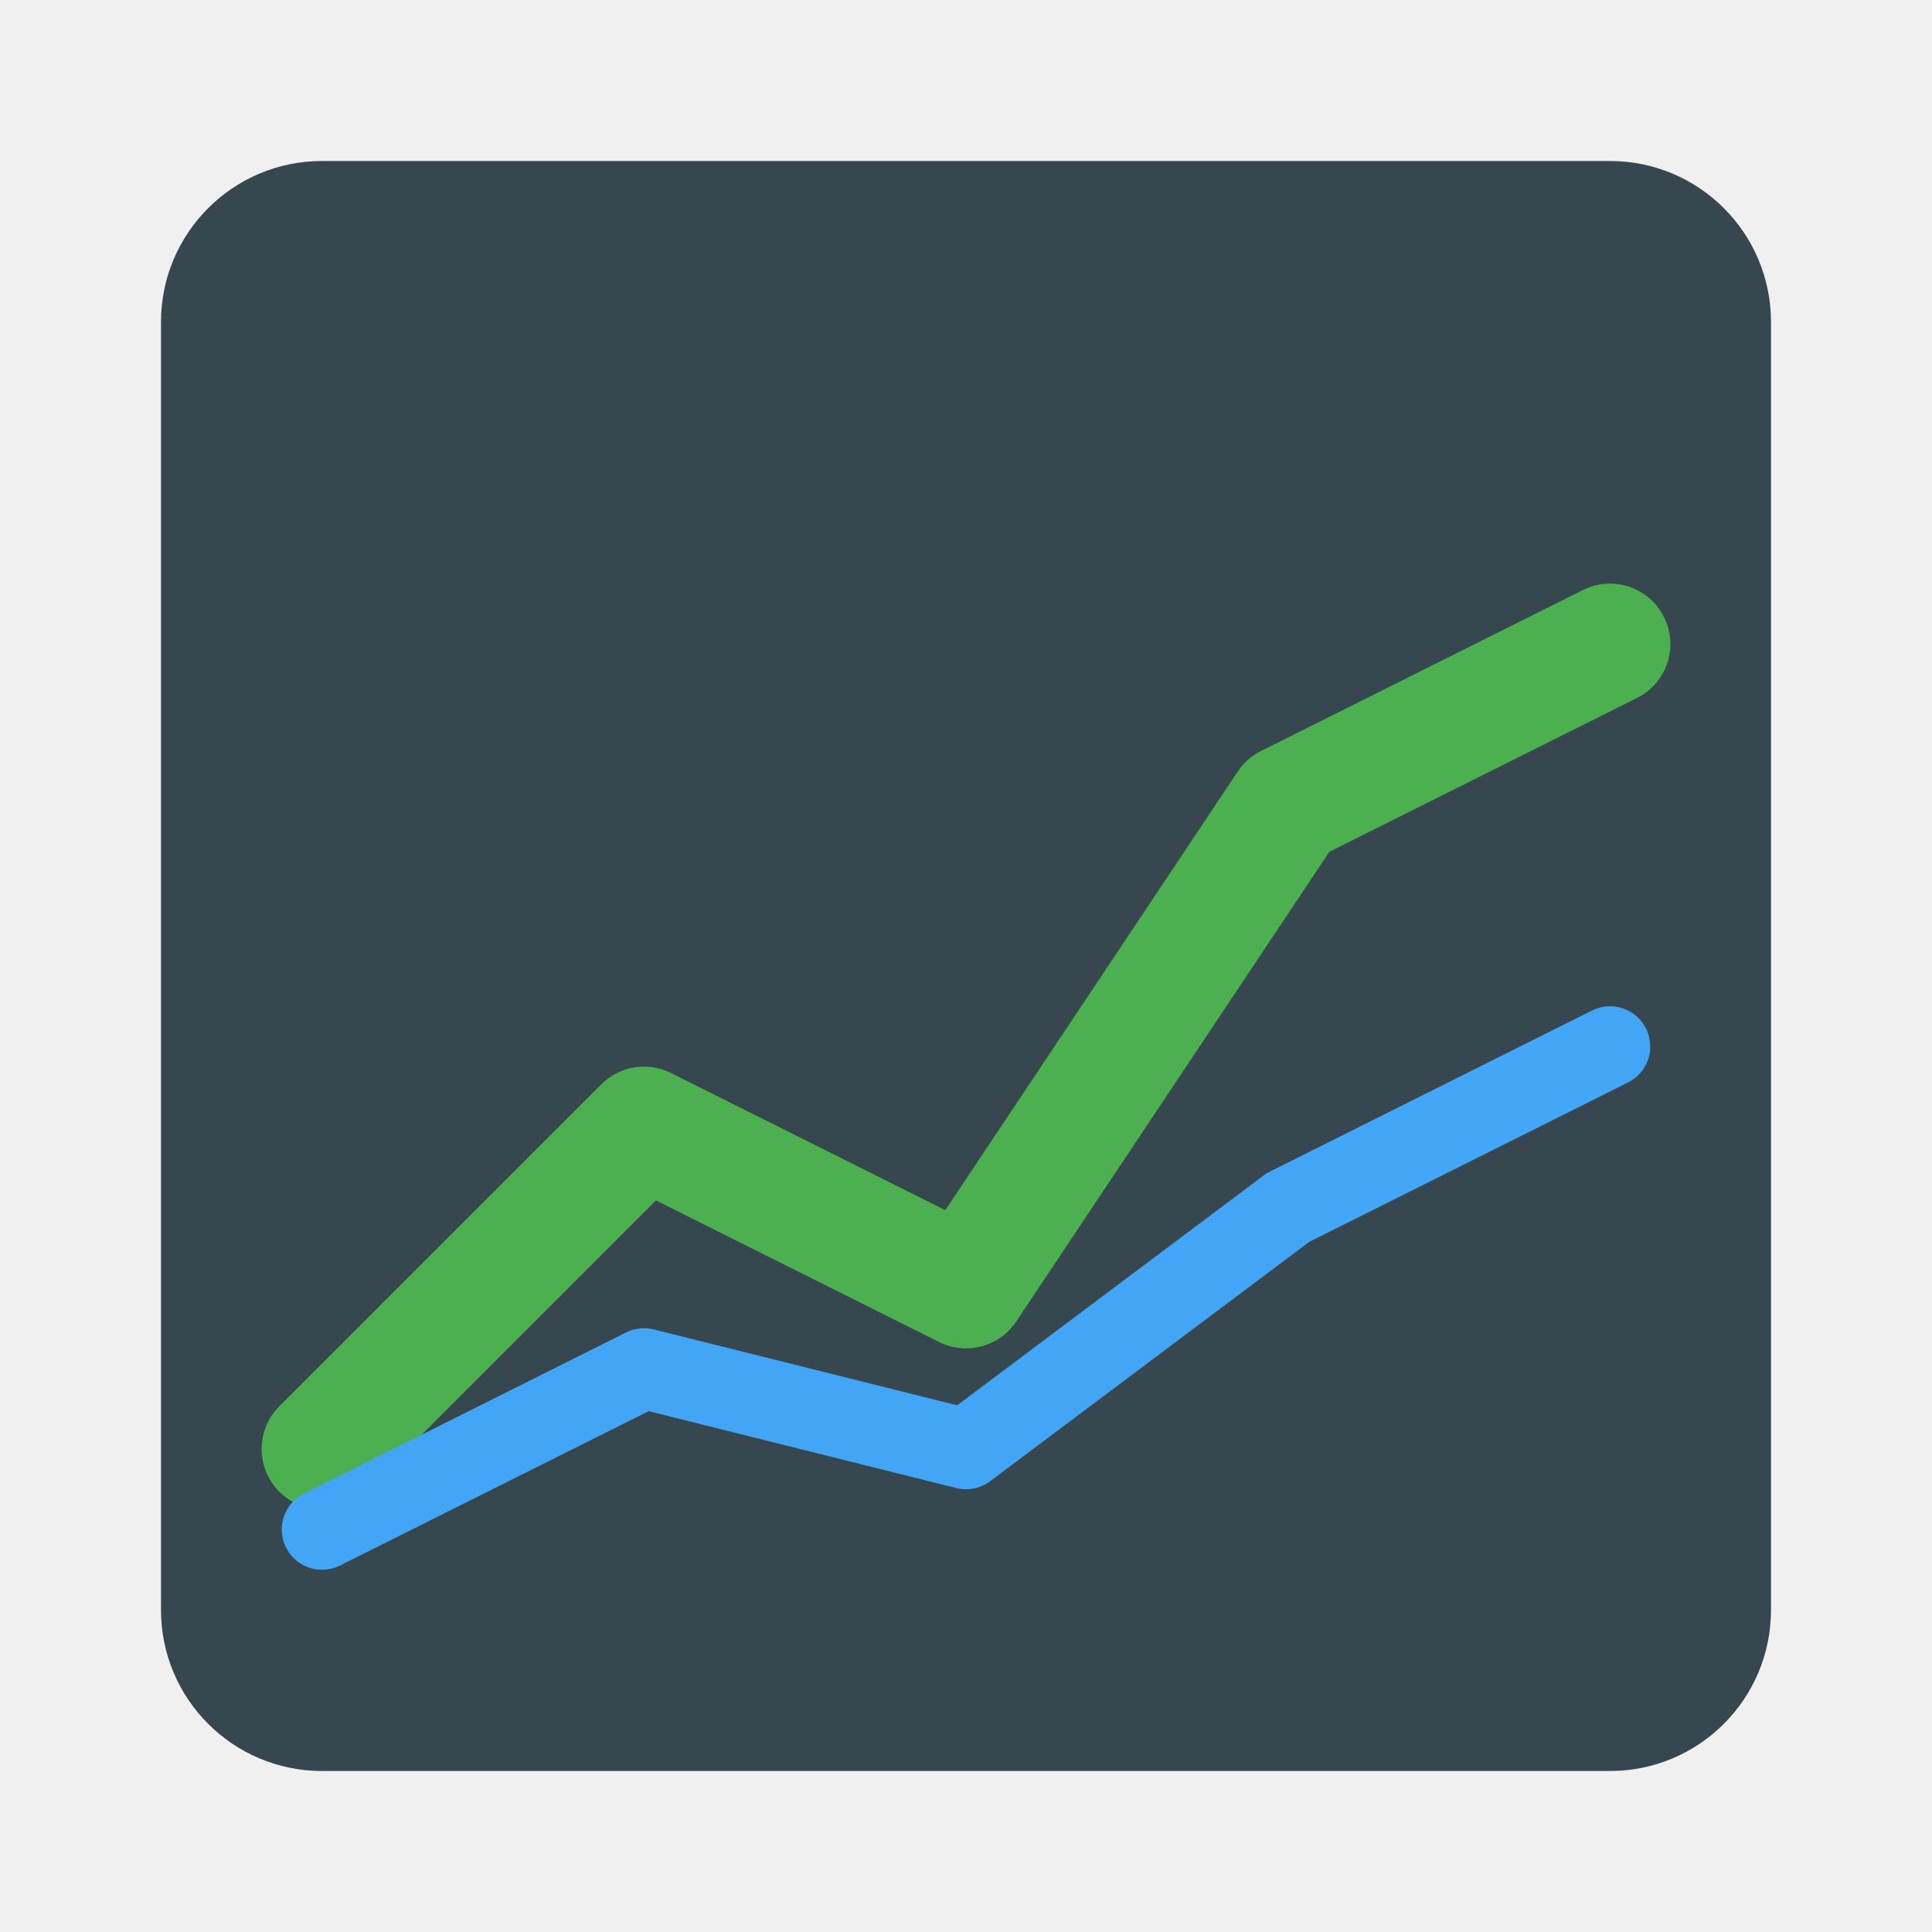
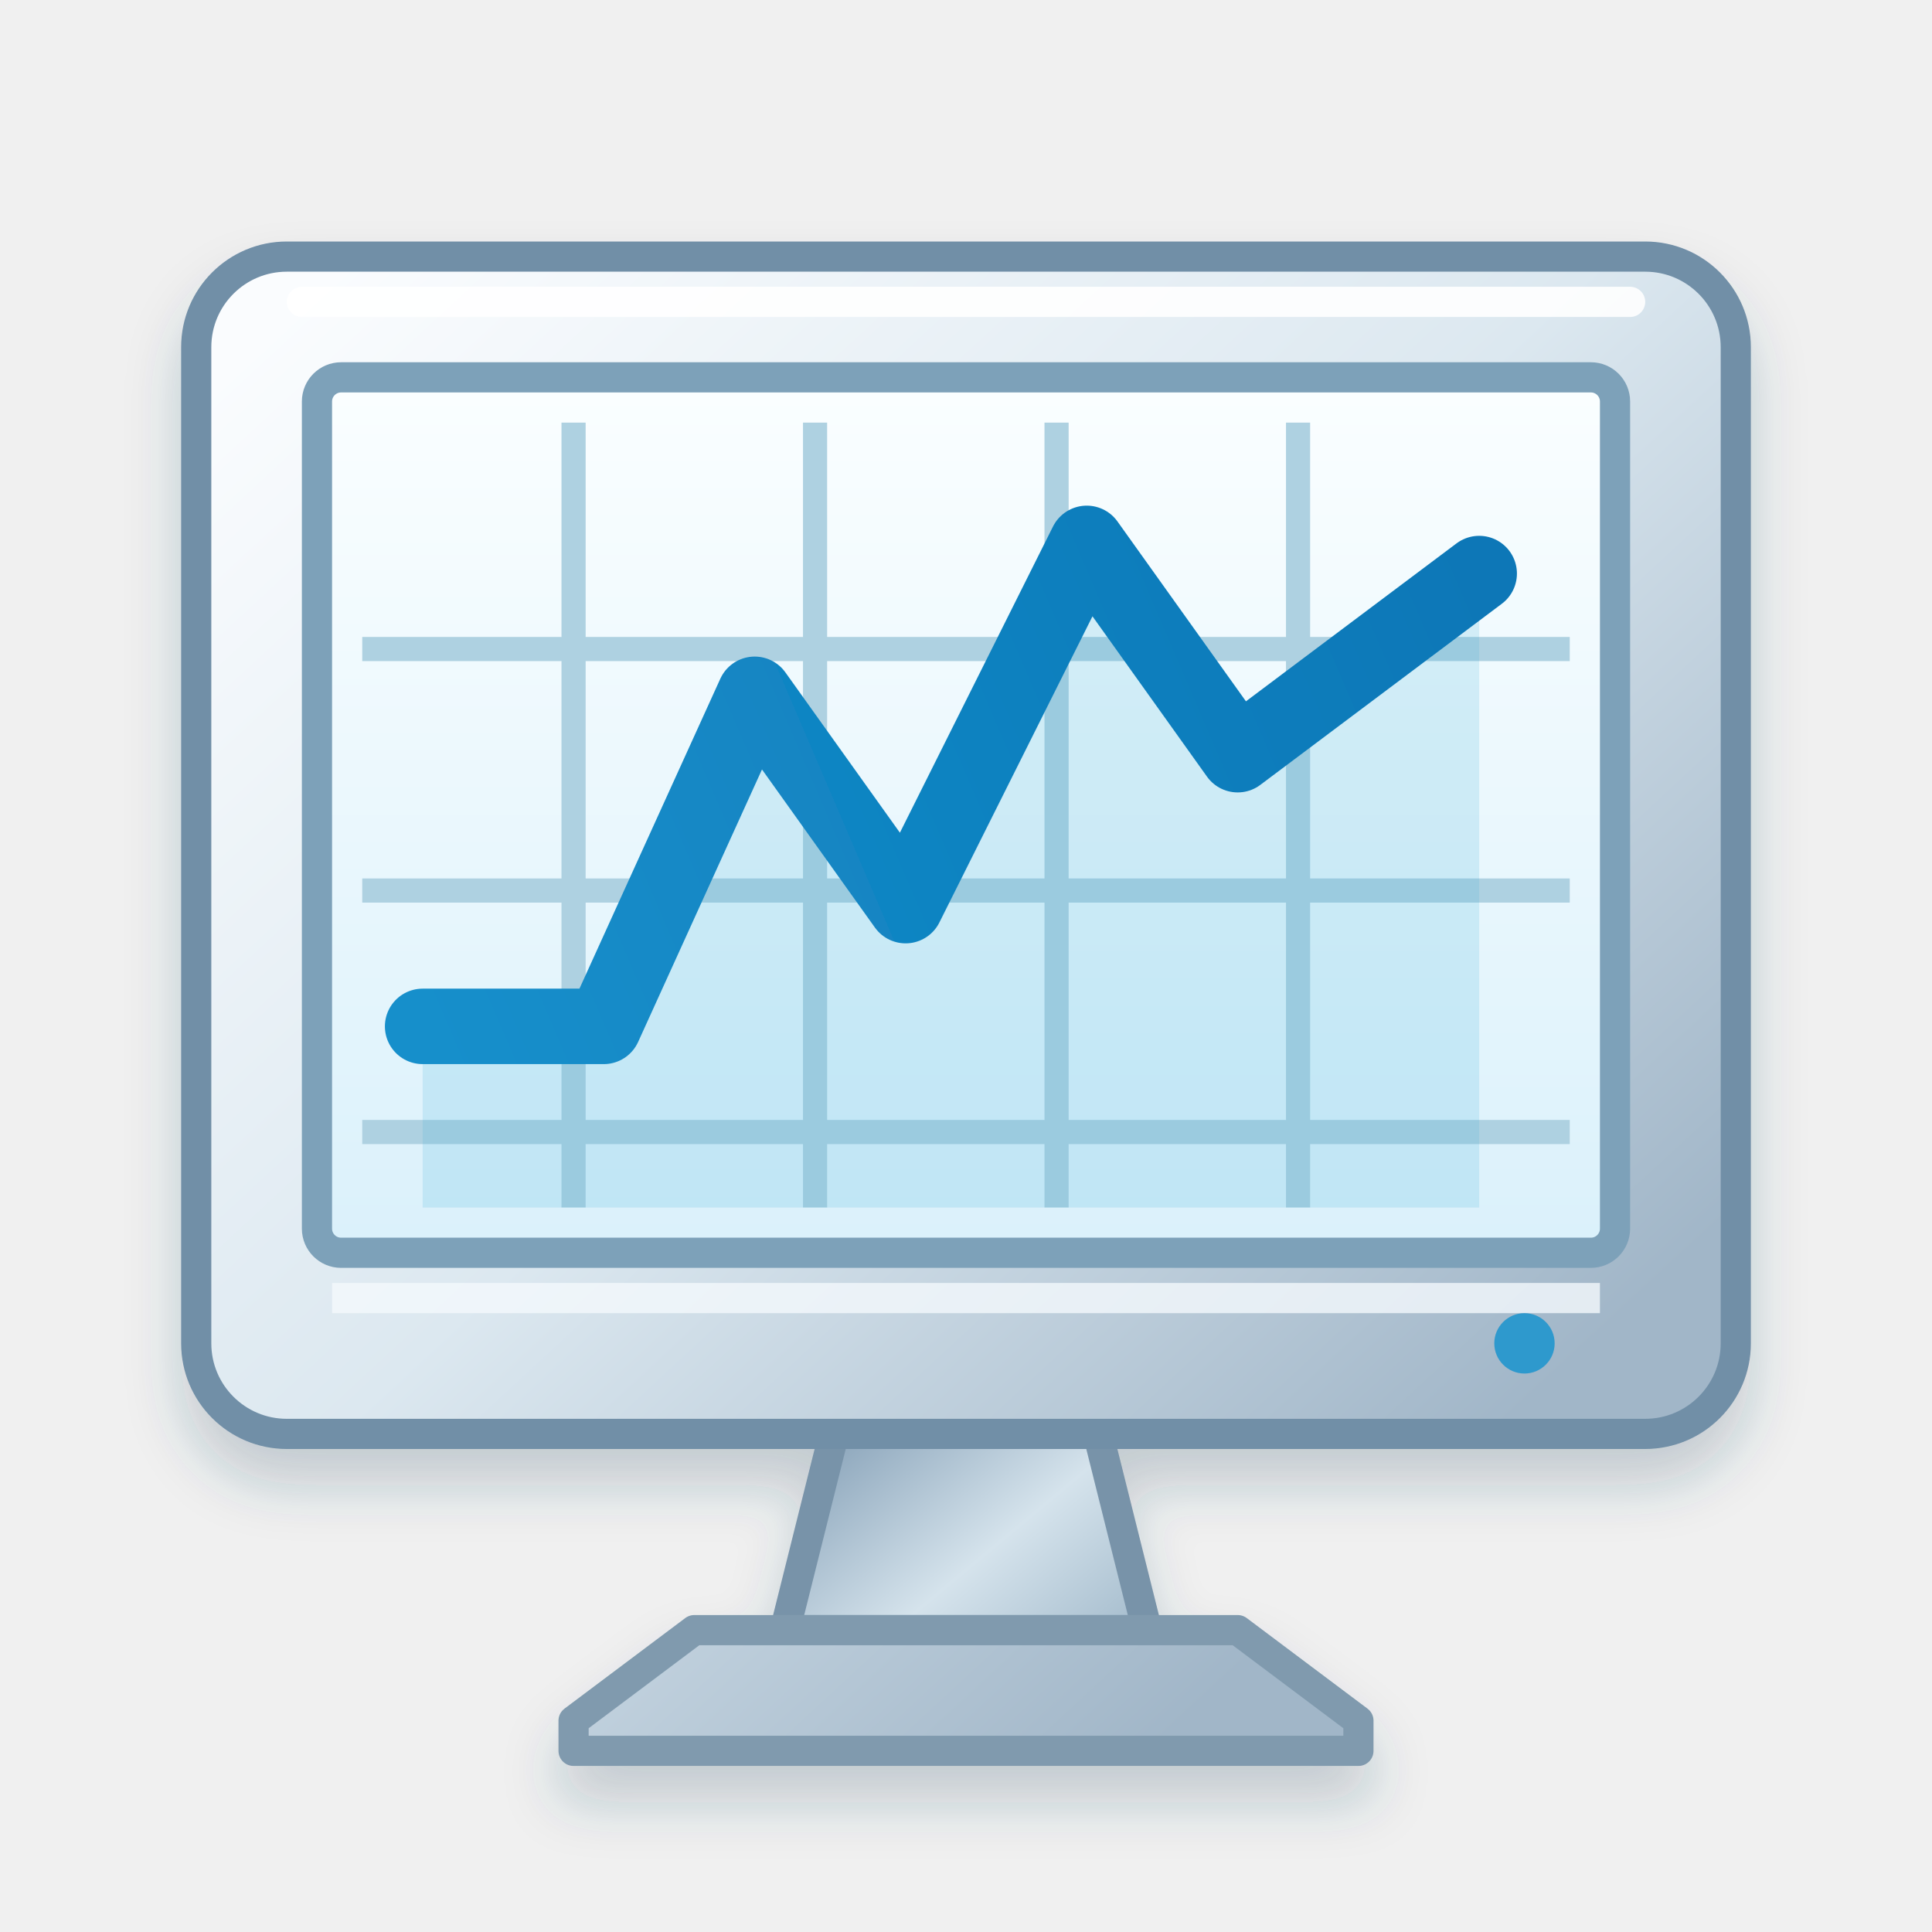
- <svg xmlns="http://www.w3.org/2000/svg" viewBox="0 0 48 48">
-   <rect x="4" y="4" width="40" height="40" rx="4" fill="#37474F" />
-   <polyline points="8,36 16,28 24,32 32,20 40,16" fill="none" stroke="#4CAF50" stroke-width="3" stroke-linecap="round" stroke-linejoin="round" />
-   <polyline points="8,38 16,34 24,36 32,30 40,26" fill="none" stroke="#42A5F5" stroke-width="2" stroke-linecap="round" stroke-linejoin="round" />
+ <svg xmlns="http://www.w3.org/2000/svg" viewBox="0 0 64 64" fill="none">
+   <defs>
+     <linearGradient id="taskmgr-frame" x1="12" y1="8" x2="49" y2="48" gradientUnits="userSpaceOnUse">
+       <stop stop-color="#FAFCFE" />
+       <stop offset=".52" stop-color="#DCE8F0" />
+       <stop offset="1" stop-color="#A1B6C8" />
+     </linearGradient>
+     <linearGradient id="taskmgr-screen" x1="32" y1="13" x2="32" y2="41" gradientUnits="userSpaceOnUse">
+       <stop stop-color="#FAFEFF" />
+       <stop offset="1" stop-color="#DBF1FB" />
+     </linearGradient>
+     <linearGradient id="taskmgr-stand" x1="27" y1="46" x2="37" y2="58" gradientUnits="userSpaceOnUse">
+       <stop stop-color="#7895AE" />
+       <stop offset=".5" stop-color="#D5E3EC" />
+       <stop offset="1" stop-color="#8CA8BD" />
+     </linearGradient>
+     <linearGradient id="taskmgr-chart" x1="14" y1="34" x2="49" y2="19" gradientUnits="userSpaceOnUse">
+       <stop stop-color="#188FCB" />
+       <stop offset="1" stop-color="#0877B7" />
+     </linearGradient>
+     <filter id="taskmgr-shadow" x="0" y="0" width="64" height="64" filterUnits="userSpaceOnUse">
+       <feDropShadow dx="0" dy="1.2" stdDeviation=".9" flood-color="#244C68" flood-opacity=".22" />
+     </filter>
+   </defs>
+   <g filter="url(#taskmgr-shadow)">
+     <path d="M28 46H36L38 54H26L28 46Z" fill="url(#taskmgr-stand)" stroke="#7893A9" />
+     <path d="M23 54H41L45 57V58H19V57L23 54Z" fill="url(#taskmgr-frame)" stroke="#809AAE" stroke-linejoin="round" />
+     <rect x="6.5" y="8.5" width="51" height="39" rx="3" fill="url(#taskmgr-frame)" stroke="#718FA7" />
+     <path d="M10 10H54" stroke="white" stroke-opacity=".9" stroke-linecap="round" />
+     <rect x="10.5" y="12.5" width="43" height="29" rx=".8" fill="url(#taskmgr-screen)" stroke="#7DA1B9" />
+     <path d="M19 14V40M27 14V40M35 14V40M43 14V40M12 21.5H52M12 29.5H52M12 37.5H52" stroke="#AED1E1" stroke-width=".8" />
+     <path d="M14 34H20L25 23L30 30L36 18L41 25L49 19V40H14V34Z" fill="#47B3DC" fill-opacity=".18" />
+     <path d="M14 34H20L25 23L30 30L36 18L41 25L49 19" stroke="url(#taskmgr-chart)" stroke-width="2.5" stroke-linecap="round" stroke-linejoin="round" />
+     <path d="M11 43H53" stroke="#F3F8FC" stroke-opacity=".8" />
+     <circle cx="50.5" cy="44.5" r="1" fill="#2F99CD" />
+   </g>
</svg>
